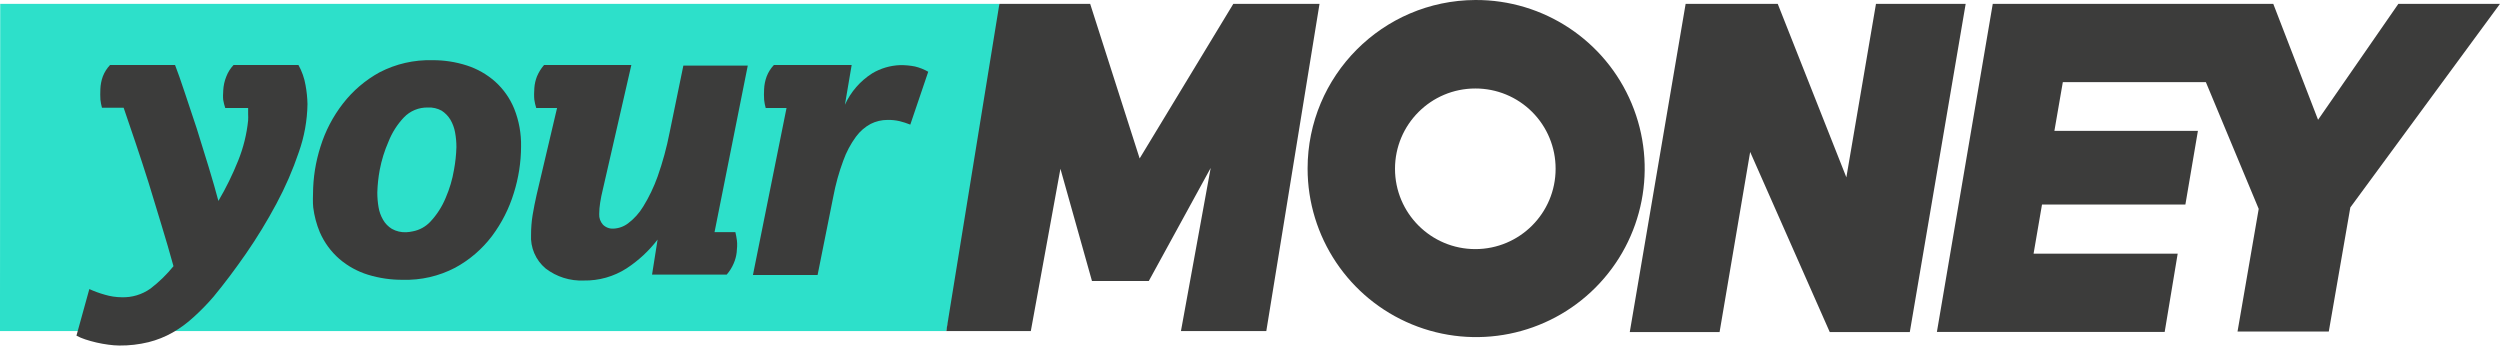
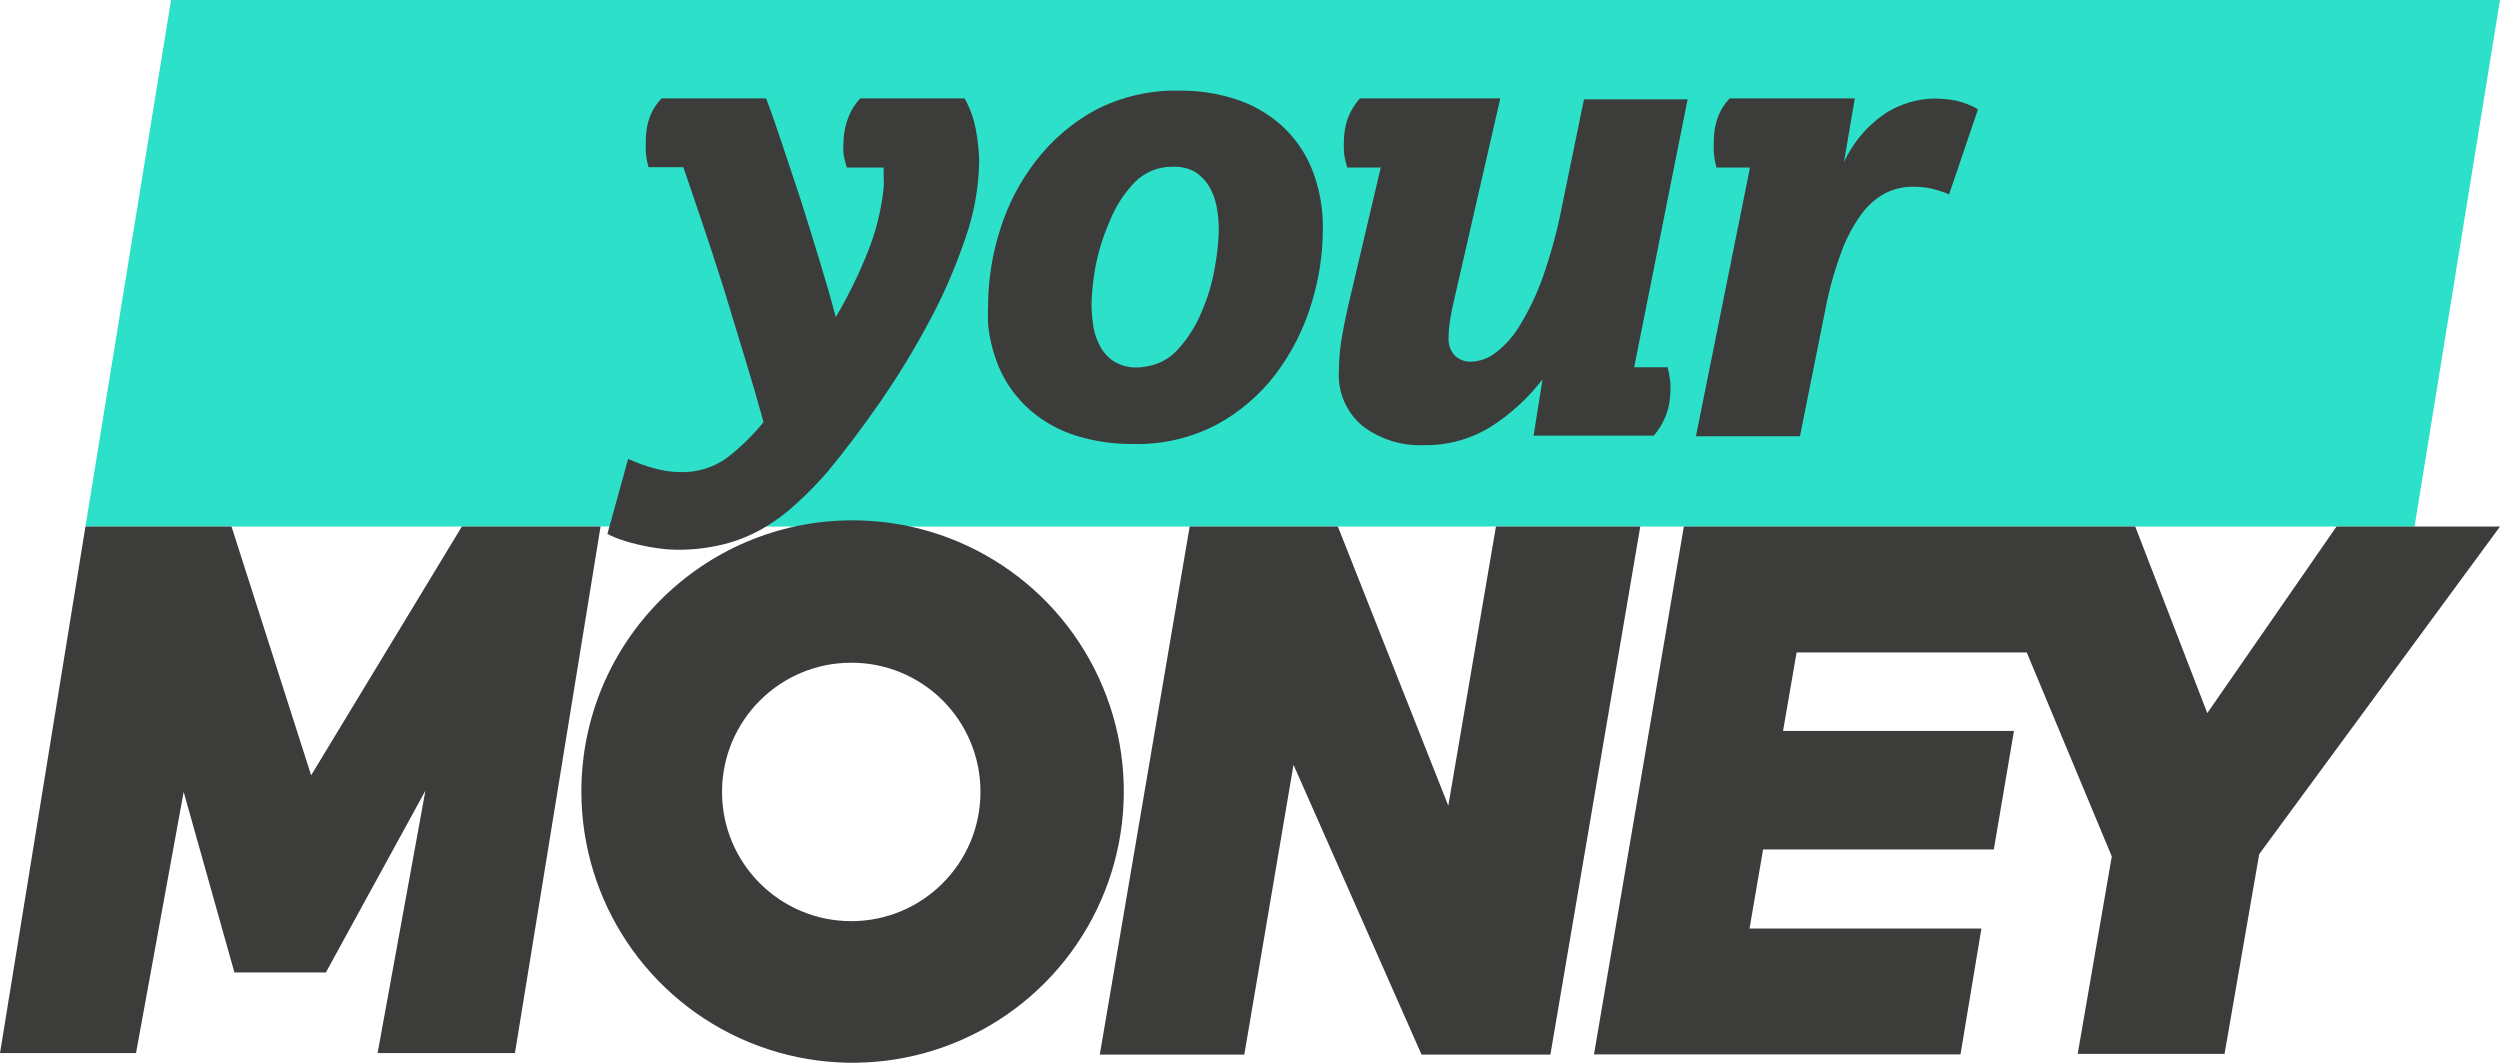
- <svg xmlns="http://www.w3.org/2000/svg" id="Layer_1" width="800" height="110.57" data-name="Layer 1" version="1.1" viewBox="0 0 800 110.57">
-   <path id="polygon4" d="m302.81 105.95 19.233-87.994-2.243-16.72h-319.73l-0.077 104.71z" fill="#2de0ca" stroke-width="3.853" />
-   <g id="g841" transform="scale(3.8526)" fill="#3c3c3b">
-     <path id="path6" d="m7.42 24.01c0.417 0.19 0.848 0.347 1.29 0.47 0.451 0.135 0.919 0.206 1.39 0.21 0.857 0.031 1.701-0.223 2.4-0.72 0.708-0.542 1.349-1.167 1.91-1.86-0.307-1.113-0.64-2.257-1-3.43s-0.713-2.333-1.06-3.48c-0.36-1.14-0.72-2.243-1.08-3.31s-0.693-2.047-1-2.94h-1.8c-0.061-0.22-0.105-0.444-0.13-0.67-0.017-0.223-0.015-0.61-0.003-0.883 0.013-0.357 0.081-0.71 0.203-1.047 0.136-0.353 0.34-0.676 0.6-0.95h5.4c0.22 0.567 0.487 1.323 0.8 2.27s0.647 1.947 1 3c0.34 1.08 0.673 2.157 1 3.23s0.593 2.003 0.8 2.79c0.63-1.07 1.179-2.187 1.64-3.34 0.434-1.072 0.713-2.2 0.83-3.35 0.01-0.173 0.01-0.347 0-0.52v-0.51h-1.9c-0.075-0.218-0.131-0.442-0.17-0.67-0.027-0.222-0.014-0.53 0.004-0.805 0.02-0.393 0.106-0.78 0.256-1.145 0.136-0.353 0.34-0.676 0.6-0.95h5.39c0.29 0.523 0.49 1.091 0.59 1.68 0.095 0.515 0.148 1.037 0.16 1.56-0.021 1.364-0.264 2.715-0.72 4-0.5 1.476-1.122 2.908-1.86 4.28-0.764 1.43-1.609 2.816-2.53 4.15-0.927 1.333-1.823 2.523-2.69 3.57-0.519 0.606-1.077 1.177-1.67 1.71-0.527 0.487-1.108 0.913-1.73 1.27-0.628 0.356-1.3 0.625-2 0.8-0.795 0.194-1.611 0.288-2.43 0.28-0.301-0.004-0.602-0.027-0.9-0.07-0.336-0.043-0.67-0.103-1-0.18-0.33-0.08-0.64-0.16-0.93-0.26-0.252-0.081-0.496-0.185-0.73-0.31z" />
-     <path id="path8" d="m26 16.08c0.007-1.324 0.216-2.639 0.62-3.9 0.401-1.292 1.031-2.501 1.86-3.57 0.829-1.072 1.871-1.961 3.06-2.61 1.349-0.697 2.852-1.041 4.37-1 0.974-0.008 1.943 0.141 2.87 0.44 0.867 0.28 1.667 0.736 2.35 1.34 0.689 0.622 1.229 1.391 1.58 2.25 0.399 1.001 0.593 2.072 0.57 3.15-0.005 1.306-0.208 2.604-0.6 3.85-0.393 1.286-1.005 2.493-1.81 3.57-0.822 1.09-1.869 1.99-3.07 2.64-1.337 0.699-2.832 1.043-4.34 1-0.979 0.008-1.954-0.134-2.89-0.42-0.875-0.269-1.685-0.715-2.38-1.31-0.703-0.612-1.26-1.374-1.63-2.23-0.273-0.657-0.455-1.347-0.543-2.049-0.048-0.387-0.017-1.151-0.017-1.151zm8.317 3.129c0.535-0.107 1.03-0.377 1.413-0.779 0.549-0.582 0.986-1.26 1.29-2 0.324-0.746 0.556-1.528 0.69-2.33 0.115-0.621 0.182-1.249 0.2-1.88 0.001-0.409-0.036-0.818-0.11-1.22-0.066-0.374-0.198-0.733-0.39-1.06-0.183-0.302-0.433-0.559-0.73-0.75-0.348-0.191-0.743-0.281-1.14-0.26-0.754-0.018-1.48 0.283-2 0.83-0.547 0.58-0.978 1.258-1.27 2-0.332 0.753-0.576 1.542-0.73 2.35-0.115 0.621-0.181 1.249-0.2 1.88-9.3e-5 0.405 0.033 0.81 0.1 1.21 0.06 0.374 0.189 0.733 0.38 1.06 0.176 0.307 0.428 0.565 0.73 0.75 0.36 0.201 0.768 0.297 1.18 0.28 0.179-0.004 0.377-0.035 0.587-0.081z" />
-     <path id="path10" d="m46.27 8.97h-1.73c-0.073-0.228-0.127-0.463-0.16-0.7-0.026-0.2-0.024-0.711 0.004-0.969 0.024-0.325 0.097-0.646 0.216-0.951 0.145-0.346 0.344-0.667 0.59-0.95h7.25l-2.35 10.26c-0.107 0.433-0.187 0.823-0.24 1.17-0.051 0.314-0.078 0.632-0.08 0.95-0.017 0.323 0.094 0.639 0.31 0.88 0.23 0.229 0.546 0.349 0.87 0.33 0.442-0.018 0.868-0.172 1.22-0.44 0.506-0.382 0.934-0.857 1.26-1.4 0.482-0.783 0.88-1.614 1.19-2.48 0.423-1.197 0.758-2.424 1-3.67l1.14-5.55h5.35l-2.76 13.83h1.73c0.056 0.231 0.099 0.465 0.13 0.7 0.041 0.283 0.007 0.705-0.021 0.984-0.036 0.308-0.116 0.61-0.239 0.896-0.145 0.346-0.344 0.667-0.59 0.95h-6.2l0.46-2.91c-0.721 0.942-1.596 1.753-2.59 2.4-1.056 0.675-2.287 1.023-3.54 1-1.141 0.049-2.263-0.305-3.17-1-0.826-0.692-1.275-1.734-1.21-2.81-3.58e-4 -0.546 0.043-1.091 0.13-1.63 0.09-0.54 0.2-1.1 0.33-1.67z" />
-     <path id="path12" d="m65.33 8.97h-1.73c-0.062-0.219-0.105-0.443-0.13-0.67-0.025-0.257-0.015-0.619-0.003-0.879 0.013-0.365 0.085-0.727 0.213-1.071 0.136-0.353 0.34-0.676 0.6-0.95h6.46l-0.56 3.3c0.487-1.072 1.275-1.98 2.27-2.61 0.698-0.415 1.489-0.649 2.3-0.68 0.416-0.007 0.832 0.03 1.24 0.11 0.389 0.092 0.763 0.24 1.11 0.44l-1.49 4.39c-0.293-0.117-0.594-0.214-0.9-0.29-0.328-0.073-0.664-0.107-1-0.1-0.483 0.001-0.958 0.114-1.39 0.33-0.48 0.259-0.897 0.621-1.22 1.06-0.448 0.612-0.806 1.286-1.06 2-0.361 0.975-0.639 1.978-0.83 3l-1.3 6.49h-5.37z" />
+ <svg xmlns="http://www.w3.org/2000/svg" id="Layer_1" width="497.18" height="211.35" data-name="Layer 1" version="1.1" viewBox="0 0 497.18 211.35">
+   <path id="polygon4-5" d="m34.018 0-17.028 104.71h463.2l16.99-104.71z" fill="#2de0ca" stroke-width="3.853" />
+   <g id="g841-4" transform="matrix(3.8526 0 0 3.8526 96.334 -1.236)" fill="#3c3c3b">
+     <path id="path6-8" d="m7.42 24.01c0.417 0.19 0.848 0.347 1.29 0.47 0.451 0.135 0.919 0.206 1.39 0.21 0.857 0.031 1.701-0.223 2.4-0.72 0.708-0.542 1.349-1.167 1.91-1.86-0.307-1.113-0.64-2.257-1-3.43s-0.713-2.333-1.06-3.48c-0.36-1.14-0.72-2.243-1.08-3.31s-0.693-2.047-1-2.94h-1.8c-0.061-0.22-0.105-0.444-0.13-0.67-0.017-0.223-0.015-0.61-0.003-0.883 0.013-0.357 0.081-0.71 0.203-1.047 0.136-0.353 0.34-0.676 0.6-0.95h5.4c0.22 0.567 0.487 1.323 0.8 2.27s0.647 1.947 1 3c0.34 1.08 0.673 2.157 1 3.23s0.593 2.003 0.8 2.79c0.63-1.07 1.179-2.187 1.64-3.34 0.434-1.072 0.713-2.2 0.83-3.35 0.01-0.173 0.01-0.347 0-0.52v-0.51h-1.9c-0.075-0.218-0.131-0.442-0.17-0.67-0.027-0.222-0.014-0.53 0.004-0.805 0.02-0.393 0.106-0.78 0.256-1.145 0.136-0.353 0.34-0.676 0.6-0.95h5.39c0.29 0.523 0.49 1.091 0.59 1.68 0.095 0.515 0.148 1.037 0.16 1.56-0.021 1.364-0.264 2.715-0.72 4-0.5 1.476-1.122 2.908-1.86 4.28-0.764 1.43-1.609 2.816-2.53 4.15-0.927 1.333-1.823 2.523-2.69 3.57-0.519 0.606-1.077 1.177-1.67 1.71-0.527 0.487-1.108 0.913-1.73 1.27-0.628 0.356-1.3 0.625-2 0.8-0.795 0.194-1.611 0.288-2.43 0.28-0.301-0.004-0.602-0.027-0.9-0.07-0.336-0.043-0.67-0.103-1-0.18-0.33-0.08-0.64-0.16-0.93-0.26-0.252-0.081-0.496-0.185-0.73-0.31z" />
+     <path id="path8-8" d="m26 16.08c0.007-1.324 0.216-2.639 0.62-3.9 0.401-1.292 1.031-2.501 1.86-3.57 0.829-1.072 1.871-1.961 3.06-2.61 1.349-0.697 2.852-1.041 4.37-1 0.974-0.008 1.943 0.141 2.87 0.44 0.867 0.28 1.667 0.736 2.35 1.34 0.689 0.622 1.229 1.391 1.58 2.25 0.399 1.001 0.593 2.072 0.57 3.15-0.005 1.306-0.208 2.604-0.6 3.85-0.393 1.286-1.005 2.493-1.81 3.57-0.822 1.09-1.869 1.99-3.07 2.64-1.337 0.699-2.832 1.043-4.34 1-0.979 0.008-1.954-0.134-2.89-0.42-0.875-0.269-1.685-0.715-2.38-1.31-0.703-0.612-1.26-1.374-1.63-2.23-0.273-0.657-0.455-1.347-0.543-2.049-0.048-0.387-0.017-1.151-0.017-1.151zm8.317 3.129c0.535-0.107 1.03-0.377 1.413-0.779 0.549-0.582 0.986-1.26 1.29-2 0.324-0.746 0.556-1.528 0.69-2.33 0.115-0.621 0.182-1.249 0.2-1.88 0.001-0.409-0.036-0.818-0.11-1.22-0.066-0.374-0.198-0.733-0.39-1.06-0.183-0.302-0.433-0.559-0.73-0.75-0.348-0.191-0.743-0.281-1.14-0.26-0.754-0.018-1.48 0.283-2 0.83-0.547 0.58-0.978 1.258-1.27 2-0.332 0.753-0.576 1.542-0.73 2.35-0.115 0.621-0.181 1.249-0.2 1.88-9.3e-5 0.405 0.033 0.81 0.1 1.21 0.06 0.374 0.189 0.733 0.38 1.06 0.176 0.307 0.428 0.565 0.73 0.75 0.36 0.201 0.768 0.297 1.18 0.28 0.179-0.004 0.377-0.035 0.587-0.081z" />
+     <path id="path10-7" d="m46.27 8.97h-1.73c-0.073-0.228-0.127-0.463-0.16-0.7-0.026-0.2-0.024-0.711 0.004-0.969 0.024-0.325 0.097-0.646 0.216-0.951 0.145-0.346 0.344-0.667 0.59-0.95h7.25l-2.35 10.26c-0.107 0.433-0.187 0.823-0.24 1.17-0.051 0.314-0.078 0.632-0.08 0.95-0.017 0.323 0.094 0.639 0.31 0.88 0.23 0.229 0.546 0.349 0.87 0.33 0.442-0.018 0.868-0.172 1.22-0.44 0.506-0.382 0.934-0.857 1.26-1.4 0.482-0.783 0.88-1.614 1.19-2.48 0.423-1.197 0.758-2.424 1-3.67l1.14-5.55h5.35l-2.76 13.83h1.73c0.056 0.231 0.099 0.465 0.13 0.7 0.041 0.283 0.007 0.705-0.021 0.984-0.036 0.308-0.116 0.61-0.239 0.896-0.145 0.346-0.344 0.667-0.59 0.95h-6.2l0.46-2.91c-0.721 0.942-1.596 1.753-2.59 2.4-1.056 0.675-2.287 1.023-3.54 1-1.141 0.049-2.263-0.305-3.17-1-0.826-0.692-1.275-1.734-1.21-2.81-3.58e-4 -0.546 0.043-1.091 0.13-1.63 0.09-0.54 0.2-1.1 0.33-1.67z" />
+     <path id="path12-7" d="m65.33 8.97h-1.73c-0.062-0.219-0.105-0.443-0.13-0.67-0.025-0.257-0.015-0.619-0.003-0.879 0.013-0.365 0.085-0.727 0.213-1.071 0.136-0.353 0.34-0.676 0.6-0.95h6.46l-0.56 3.3c0.487-1.072 1.275-1.98 2.27-2.61 0.698-0.415 1.489-0.649 2.3-0.68 0.416-0.007 0.832 0.03 1.24 0.11 0.389 0.092 0.763 0.24 1.11 0.44l-1.49 4.39c-0.293-0.117-0.594-0.214-0.9-0.29-0.328-0.073-0.664-0.107-1-0.1-0.483 0.001-0.958 0.114-1.39 0.33-0.48 0.259-0.897 0.621-1.22 1.06-0.448 0.612-0.806 1.286-1.06 2-0.361 0.975-0.639 1.978-0.83 3l-1.3 6.49h-5.37z" />
  </g>
-   <g id="g848" transform="scale(3.8526)" fill="#3c3c3b">
-     <path id="polygon14" transform="translate(-1.46 -.64982)" d="m144.29 28.23 2.54-14.96 6.61 14.96h6.65l4.64-27.26h-7.45l-2.46 14.41-5.7-14.41h-7.65l-4.64 27.26z" style="" />
+   <g id="g848" transform="matrix(3.8526 0 0 3.8526 -302.81 103.48)" fill="#3c3c3b">
+     <path id="polygon14" transform="translate(-1.46 -.64982)" d="m144.29 28.23 2.54-14.96 6.61 14.96h6.65l4.64-27.26h-7.45l-2.46 14.41-5.7-14.41h-7.65l-4.64 27.26z" />
    <path id="polygon16" transform="translate(-1.46 -.64982)" d="m87.08 28.15 2.46-13.48 2.62 9.32h4.72l5.14-9.39-2.47 13.55h7.09l4.42-27.18h-7.16l-7.78 12.84-4.11-12.84h-7.54l-4.41 27.18z" />
-     <path id="polygon18" transform="translate(-1.46 -.64982)" d="m181.26 28.22 1.08-6.5h-11.97l0.7-4.08h11.91l1.04-6.12h-11.92l0.7-4.05h11.88l4.39 10.53-1.76 10.19h7.58l1.79-10.31 12.43-16.91h-8.44l-6.67 9.63-3.72-9.63h-23.3l-4.64 27.25z" style="" />
+     <path id="polygon18" transform="translate(-1.46 -.64982)" d="m181.26 28.22 1.08-6.5h-11.97l0.7-4.08h11.91l1.04-6.12h-11.92l0.7-4.05h11.88l4.39 10.53-1.76 10.19h7.58l1.79-10.31 12.43-16.91h-8.44l-6.67 9.63-3.72-9.63h-23.3l-4.64 27.25z" />
    <path id="path20" d="m122.54 1.75e-4a14 14 0 1 1-13.93 14 14 14 0 0 1 13.93-14m0 7.35a6.67 6.67 0 1 0 6.67 6.67 6.65 6.65 0 0 0-6.67-6.67" />
  </g>
</svg>
